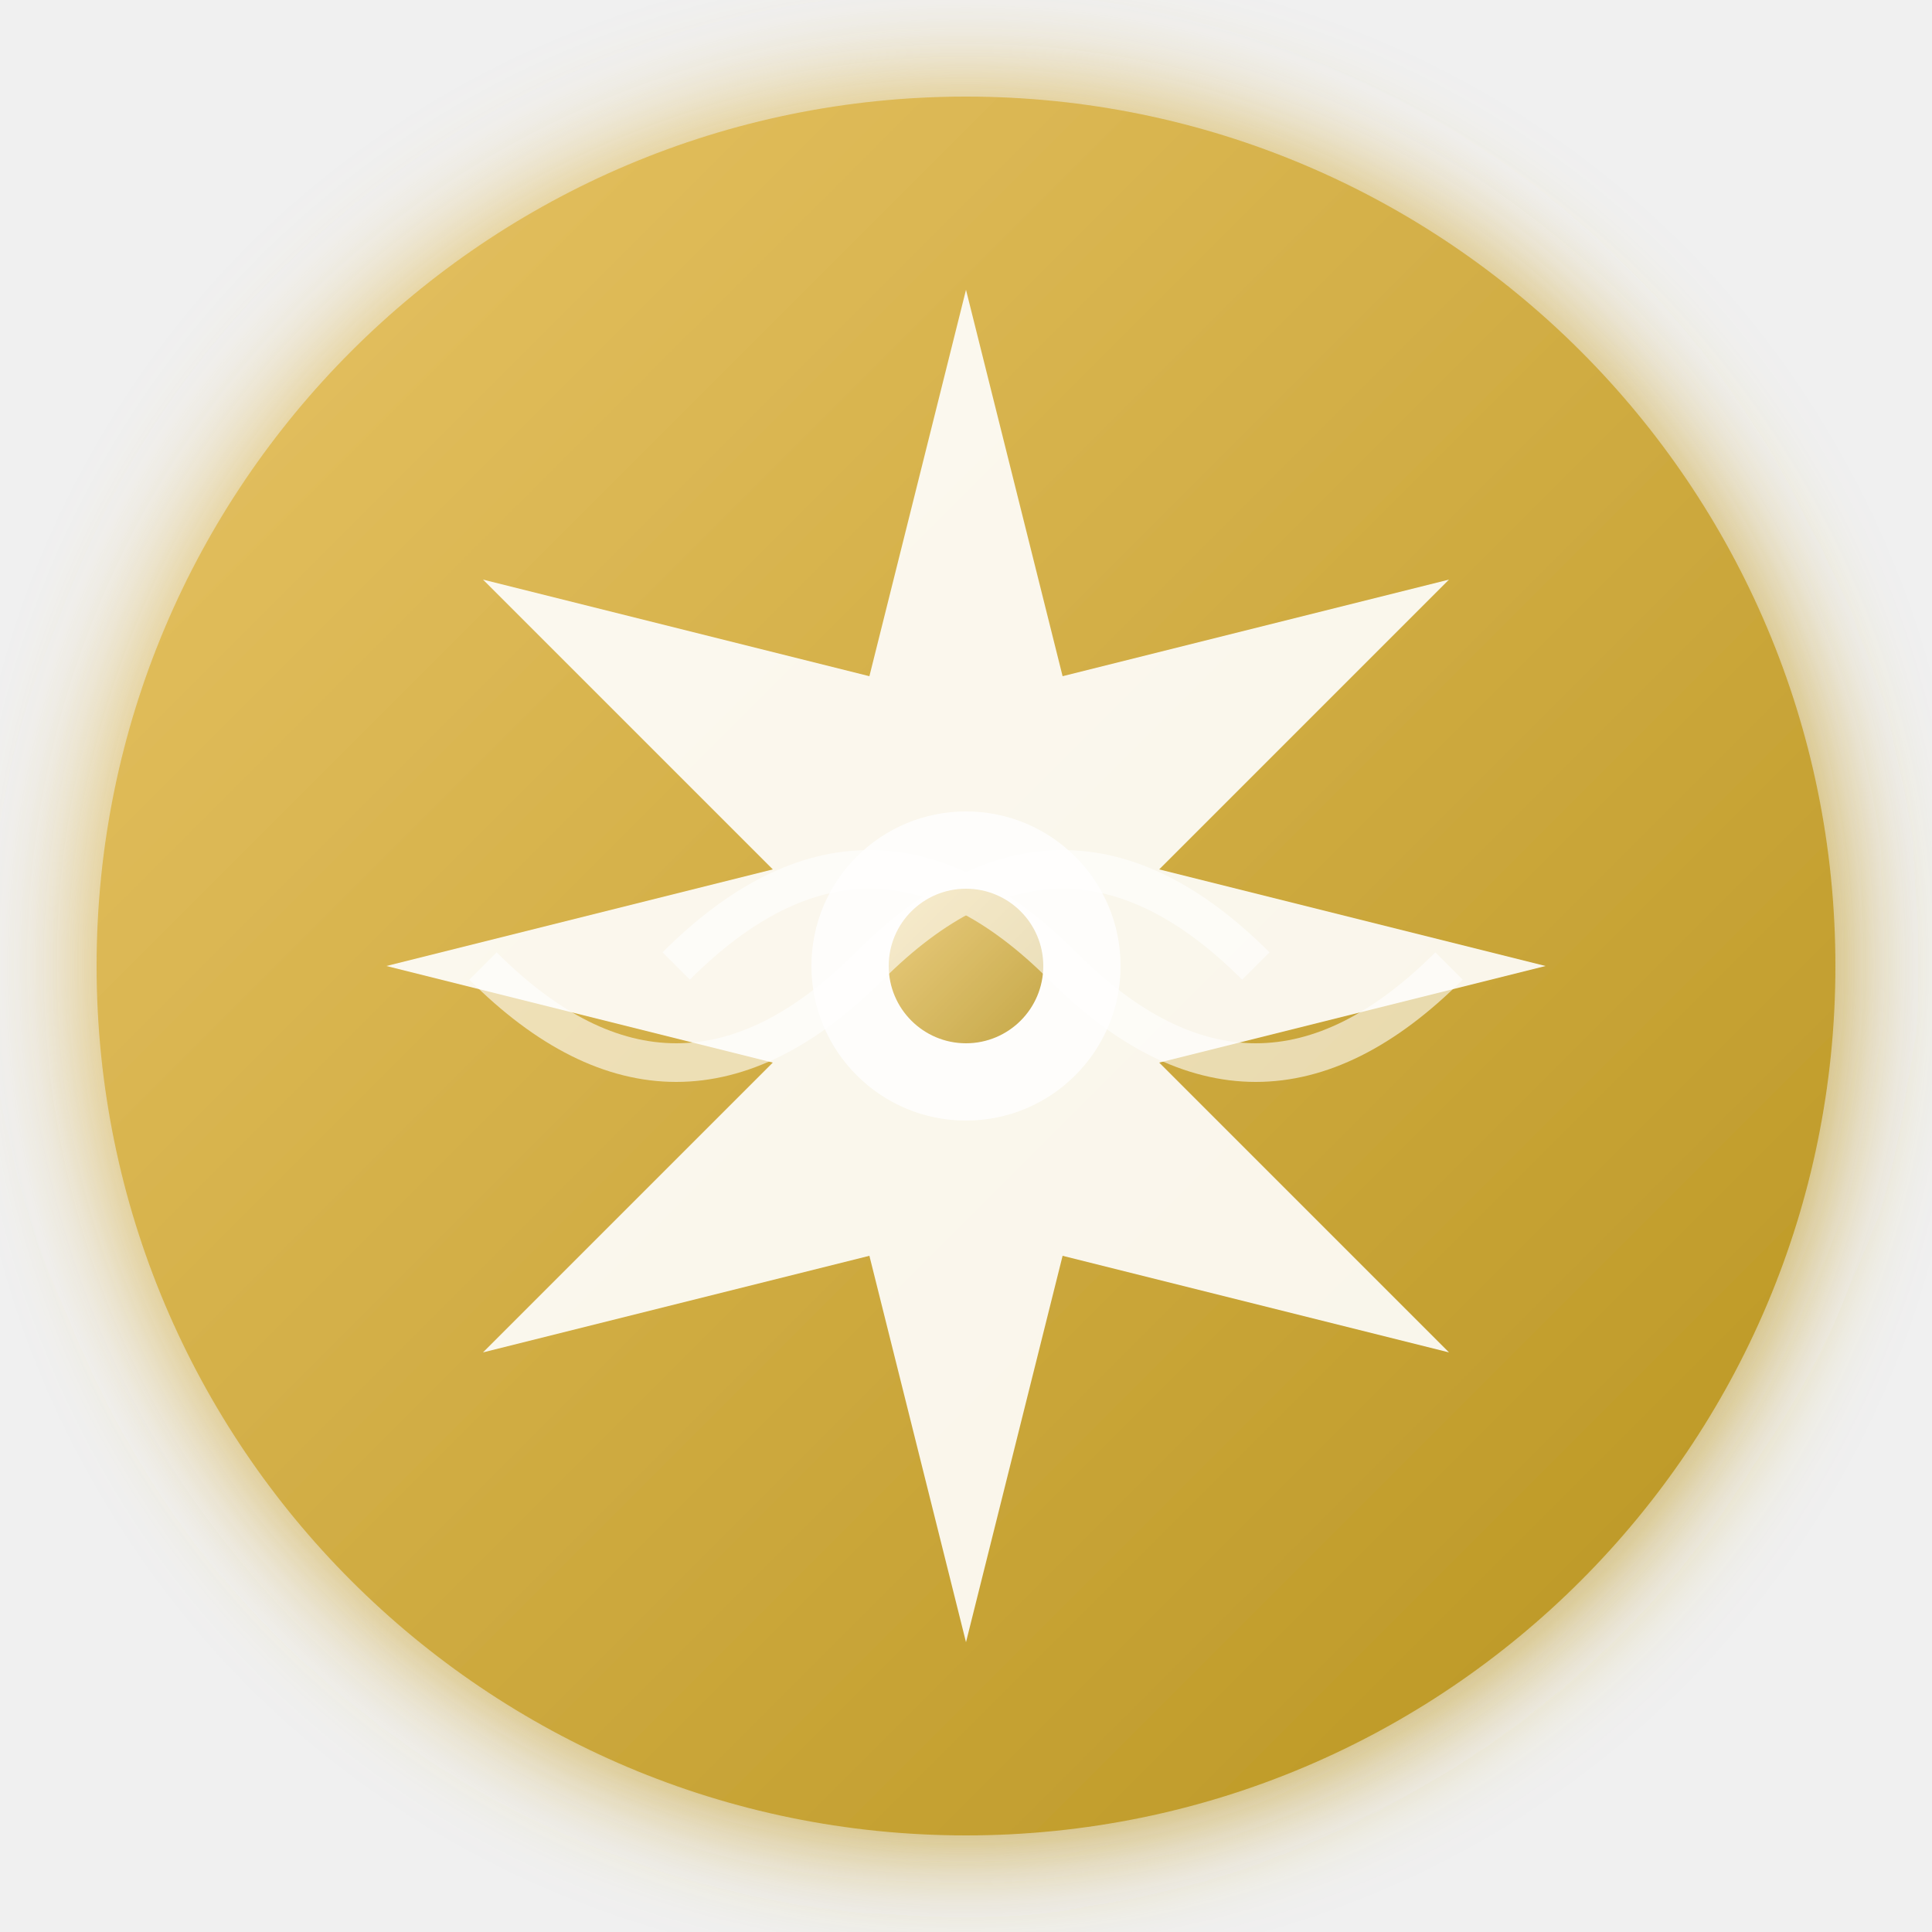
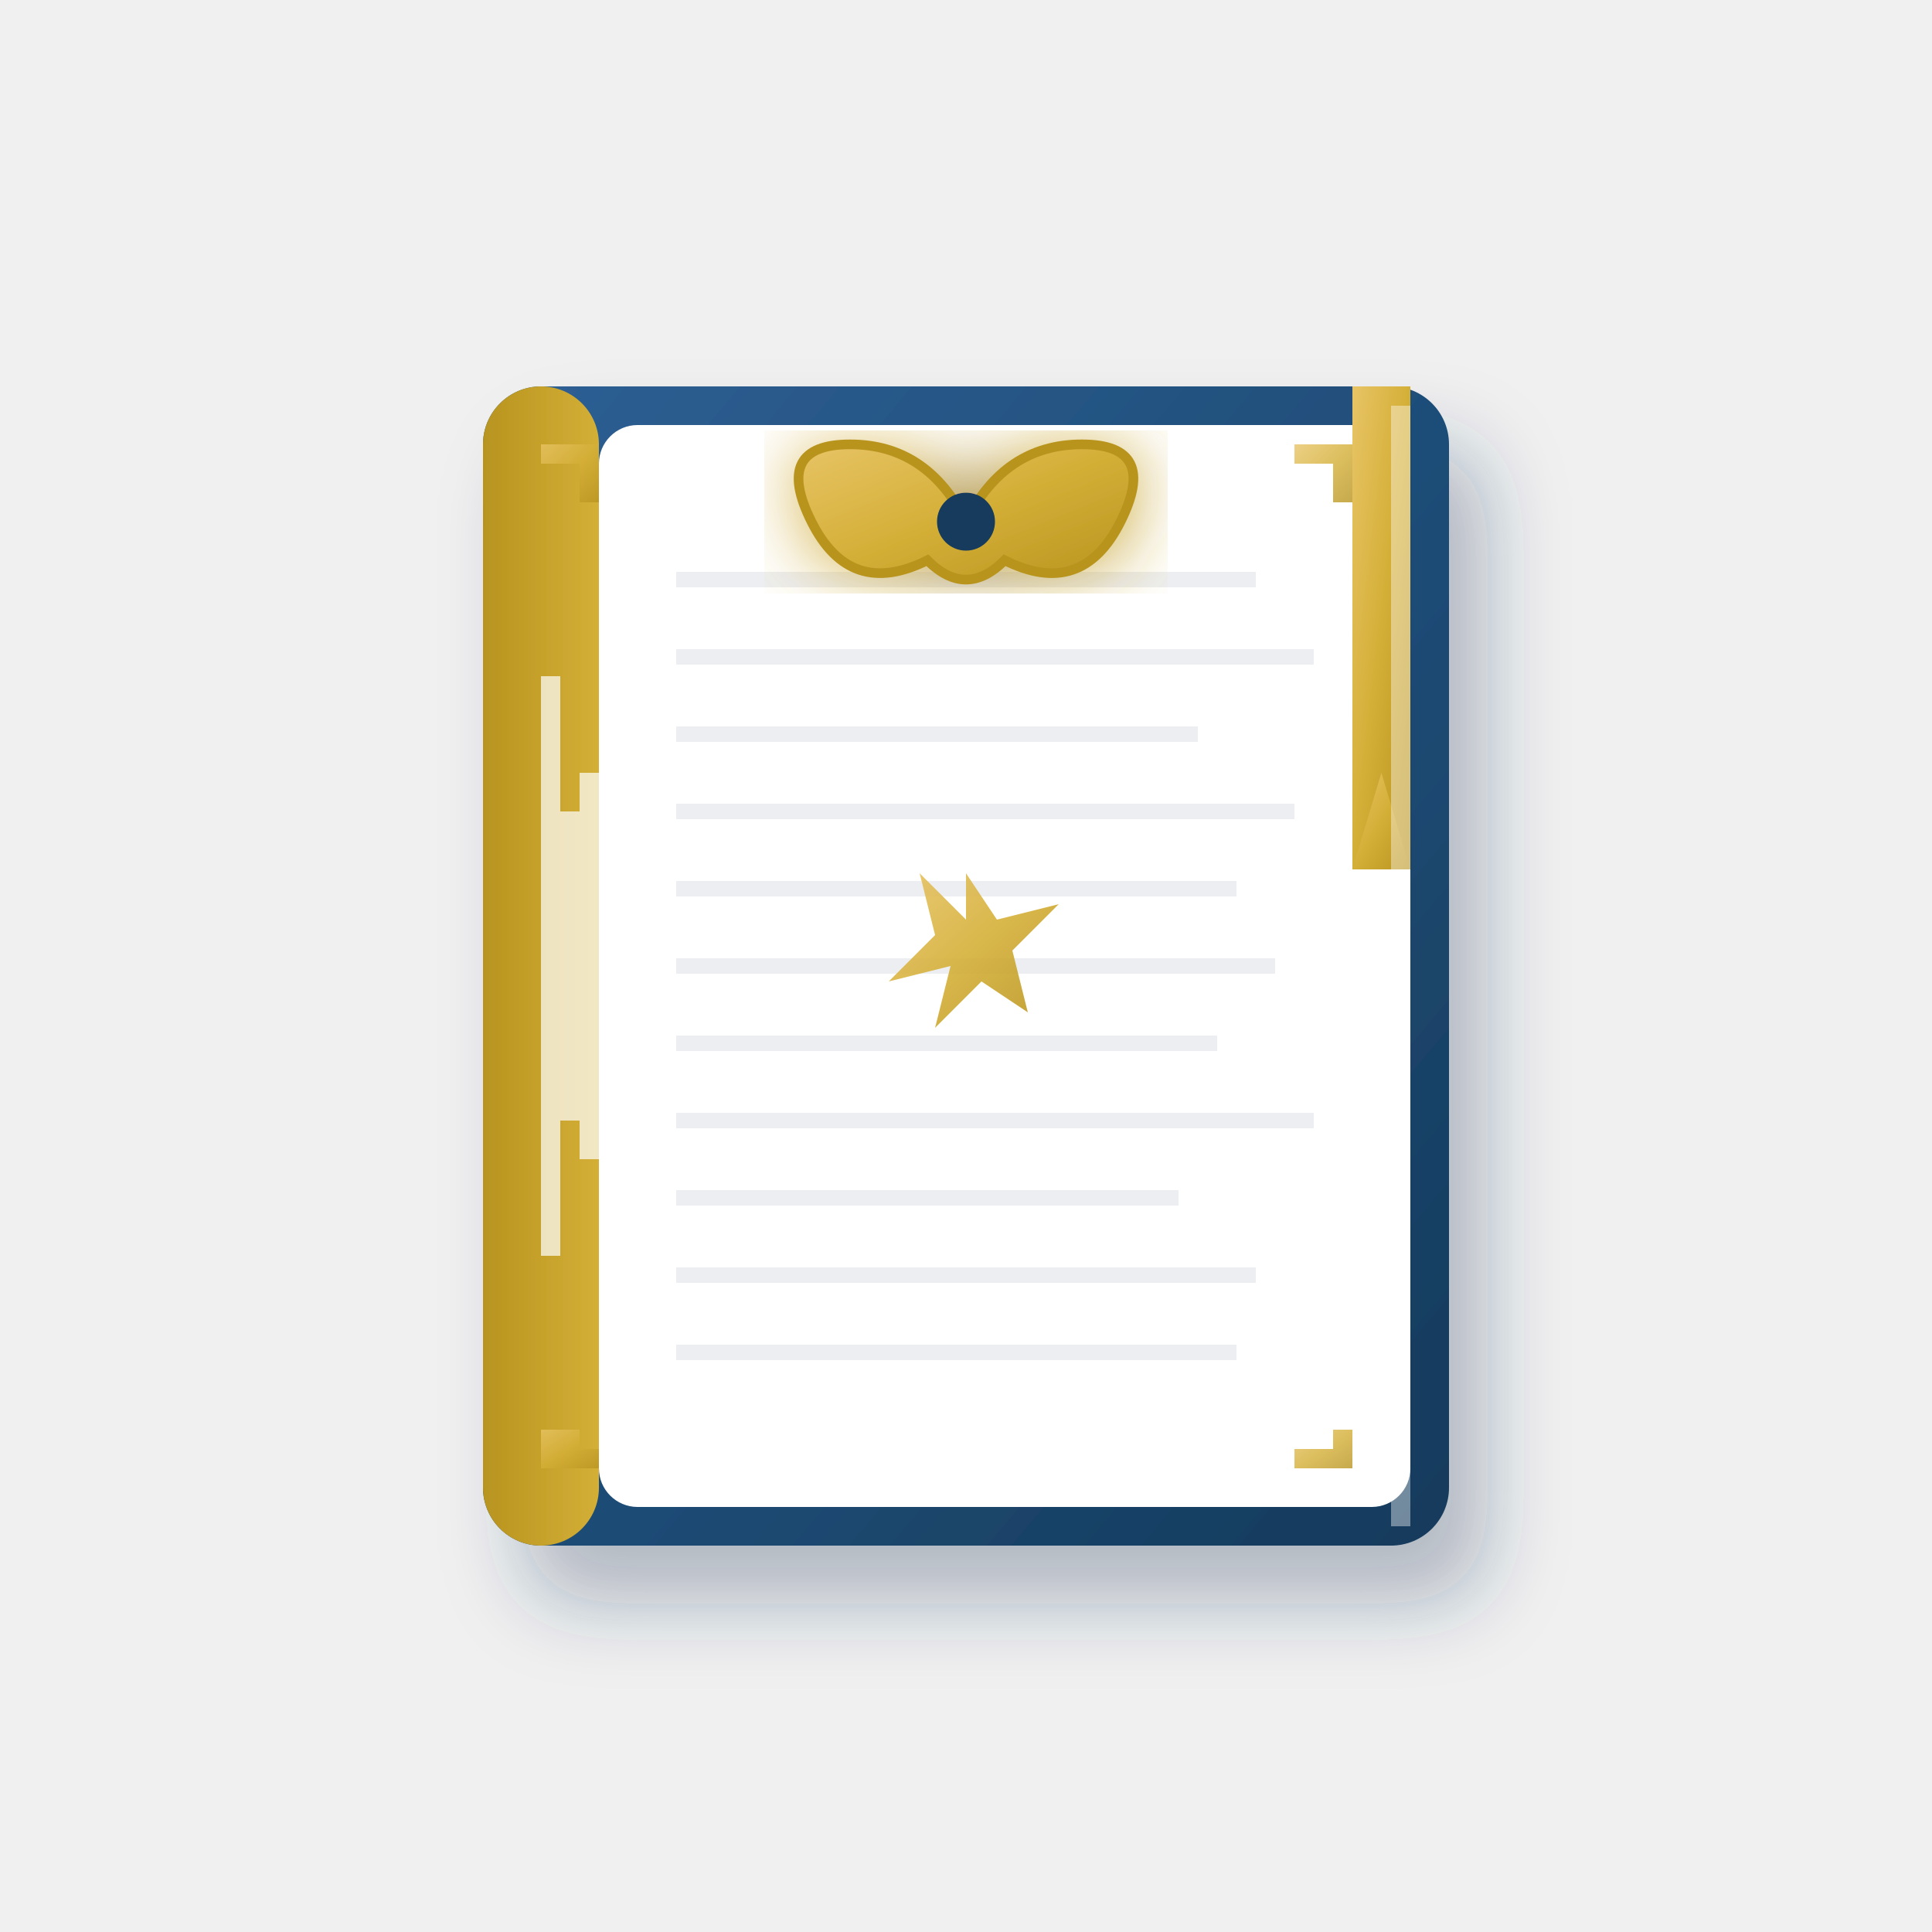
<svg xmlns="http://www.w3.org/2000/svg" width="100" height="100" viewBox="0 0 100 100">
  <defs>
    <linearGradient id="islamicGold" x1="0%" y1="0%" x2="100%" y2="100%">
      <stop offset="0%" style="stop-color:#E8C466;stop-opacity:1" />
+       <stop offset="50%" style="stop-color:#D4AF37;stop-opacity:1" />
      <stop offset="100%" style="stop-color:#B8941F;stop-opacity:1" />
    </linearGradient>
+     <linearGradient id="islamicBlue" x1="0%" y1="0%" x2="100%" y2="100%">
+       <stop offset="0%" style="stop-color:#2E5F94;stop-opacity:1" />
+       <stop offset="50%" style="stop-color:#1F4E79;stop-opacity:1" />
+       <stop offset="100%" style="stop-color:#153A5B;stop-opacity:1" />
+     </linearGradient>
+     <linearGradient id="bookSpine" x1="0%" y1="0%" x2="100%" y2="0%">
+       <stop offset="0%" style="stop-color:#B8941F;stop-opacity:1" />
+       <stop offset="100%" style="stop-color:#D4AF37;stop-opacity:1" />
+     </linearGradient>
+     <filter id="dropShadow" x="-20%" y="-20%" width="140%" height="140%">
+       <feDropShadow dx="2" dy="3" stdDeviation="2" flood-color="#153A5B" flood-opacity="0.3" />
+     </filter>
    <filter id="glow">
-       <feGaussianBlur stdDeviation="3" result="coloredBlur" />
+       <feGaussianBlur stdDeviation="2" result="coloredBlur" />
      <feMerge>
        <feMergeNode in="coloredBlur" />
        <feMergeNode in="SourceGraphic" />
      </feMerge>
    </filter>
  </defs>
-   <circle cx="50" cy="50" r="45" fill="url(#islamicGold)" filter="url(#glow)" />
-   <g fill="white" opacity="0.9">
-     <path d="M50 15 L55 35 L75 30 L60 45 L80 50 L60 55 L75 70 L55 65 L50 85 L45 65 L25 70 L40 55 L20 50 L40 45 L25 30 L45 35 Z" />
+   <g filter="url(#dropShadow)">
+     <rect x="25" y="20" width="50" height="60" rx="3" ry="3" fill="url(#islamicBlue)" />
+     <rect x="25" y="20" width="6" height="60" rx="3" ry="3" fill="url(#bookSpine)" />
+     <rect x="31" y="22" width="42" height="56" rx="2" ry="2" fill="#FFFFFF" />
+     <g stroke="#E5E7EB" stroke-width="0.8" opacity="0.7">
+       <line x1="35" y1="30" x2="65" y2="30" />
+       <line x1="35" y1="34" x2="68" y2="34" />
+       <line x1="35" y1="38" x2="62" y2="38" />
+       <line x1="35" y1="42" x2="67" y2="42" />
+       <line x1="35" y1="46" x2="64" y2="46" />
+       <line x1="35" y1="50" x2="66" y2="50" />
+       <line x1="35" y1="54" x2="63" y2="54" />
+       <line x1="35" y1="58" x2="68" y2="58" />
+       <line x1="35" y1="62" x2="61" y2="62" />
+       <line x1="35" y1="66" x2="65" y2="66" />
+       <line x1="35" y1="70" x2="64" y2="70" />
+     </g>
  </g>
-   <g fill="white" opacity="0.8">
-     <circle cx="50" cy="50" r="8" />
-     <circle cx="50" cy="50" r="4" fill="url(#islamicGold)" />
+   <g transform="translate(50, 35)" filter="url(#glow)">
+     <path d="M-8,-8 Q-10,-12 -6,-12 Q-2,-12 0,-8 Q2,-12 6,-12 Q10,-12 8,-8 Q6,-4 2,-6 Q0,-4 -2,-6 Q-6,-4 -8,-8 Z" fill="url(#islamicGold)" stroke="#B8941F" stroke-width="0.5" />
+     <circle cx="0" cy="-8" r="1.5" fill="#153A5B" />
  </g>
-   <g stroke="white" stroke-width="2" fill="none" opacity="0.6">
-     <path d="M35 50 Q45 40 55 50 Q65 60 75 50" />
-     <path d="M25 50 Q35 60 45 50 Q55 40 65 50" />
+   <g>
+     <rect x="70" y="20" width="3" height="25" fill="url(#islamicGold)" />
+     <path d="M70 45 L73 45 L71.5 40 Z" fill="url(#islamicGold)" />
+   </g>
+   <g fill="url(#islamicGold)" opacity="0.8">
+     <path d="M28 23 L31 23 L31 26 L30 26 L30 24 L28 24 Z" />
+     <path d="M70 23 L70 26 L69 26 L69 24 L67 24 L67 23 Z" />
+     <path d="M28 76 L28 74 L30 74 L30 75 L31 75 L31 76 Z" />
+     <path d="M70 76 L67 76 L67 75 L69 75 L69 74 L70 74 Z" />
+   </g>
+   <g transform="translate(50, 50)" fill="url(#islamicGold)" opacity="0.9">
+     <path d="M0,-6 L2,-3 L6,-4 L3,-1 L4,3 L1,1 L-2,4 L-1,0 L-5,1 L-2,-2 L-3,-6 L0,-3 Z" transform="scale(0.8)" />
+   </g>
+   <rect x="72" y="21" width="1" height="58" fill="#FFFFFF" opacity="0.4" />
+   <g transform="translate(28, 50)" fill="#FFFFFF" opacity="0.7">
+     <rect x="0" y="-15" width="1" height="30" />
+     <rect x="2" y="-10" width="1" height="20" />
+     <rect x="1" y="-8" width="1" height="16" />
  </g>
</svg>
